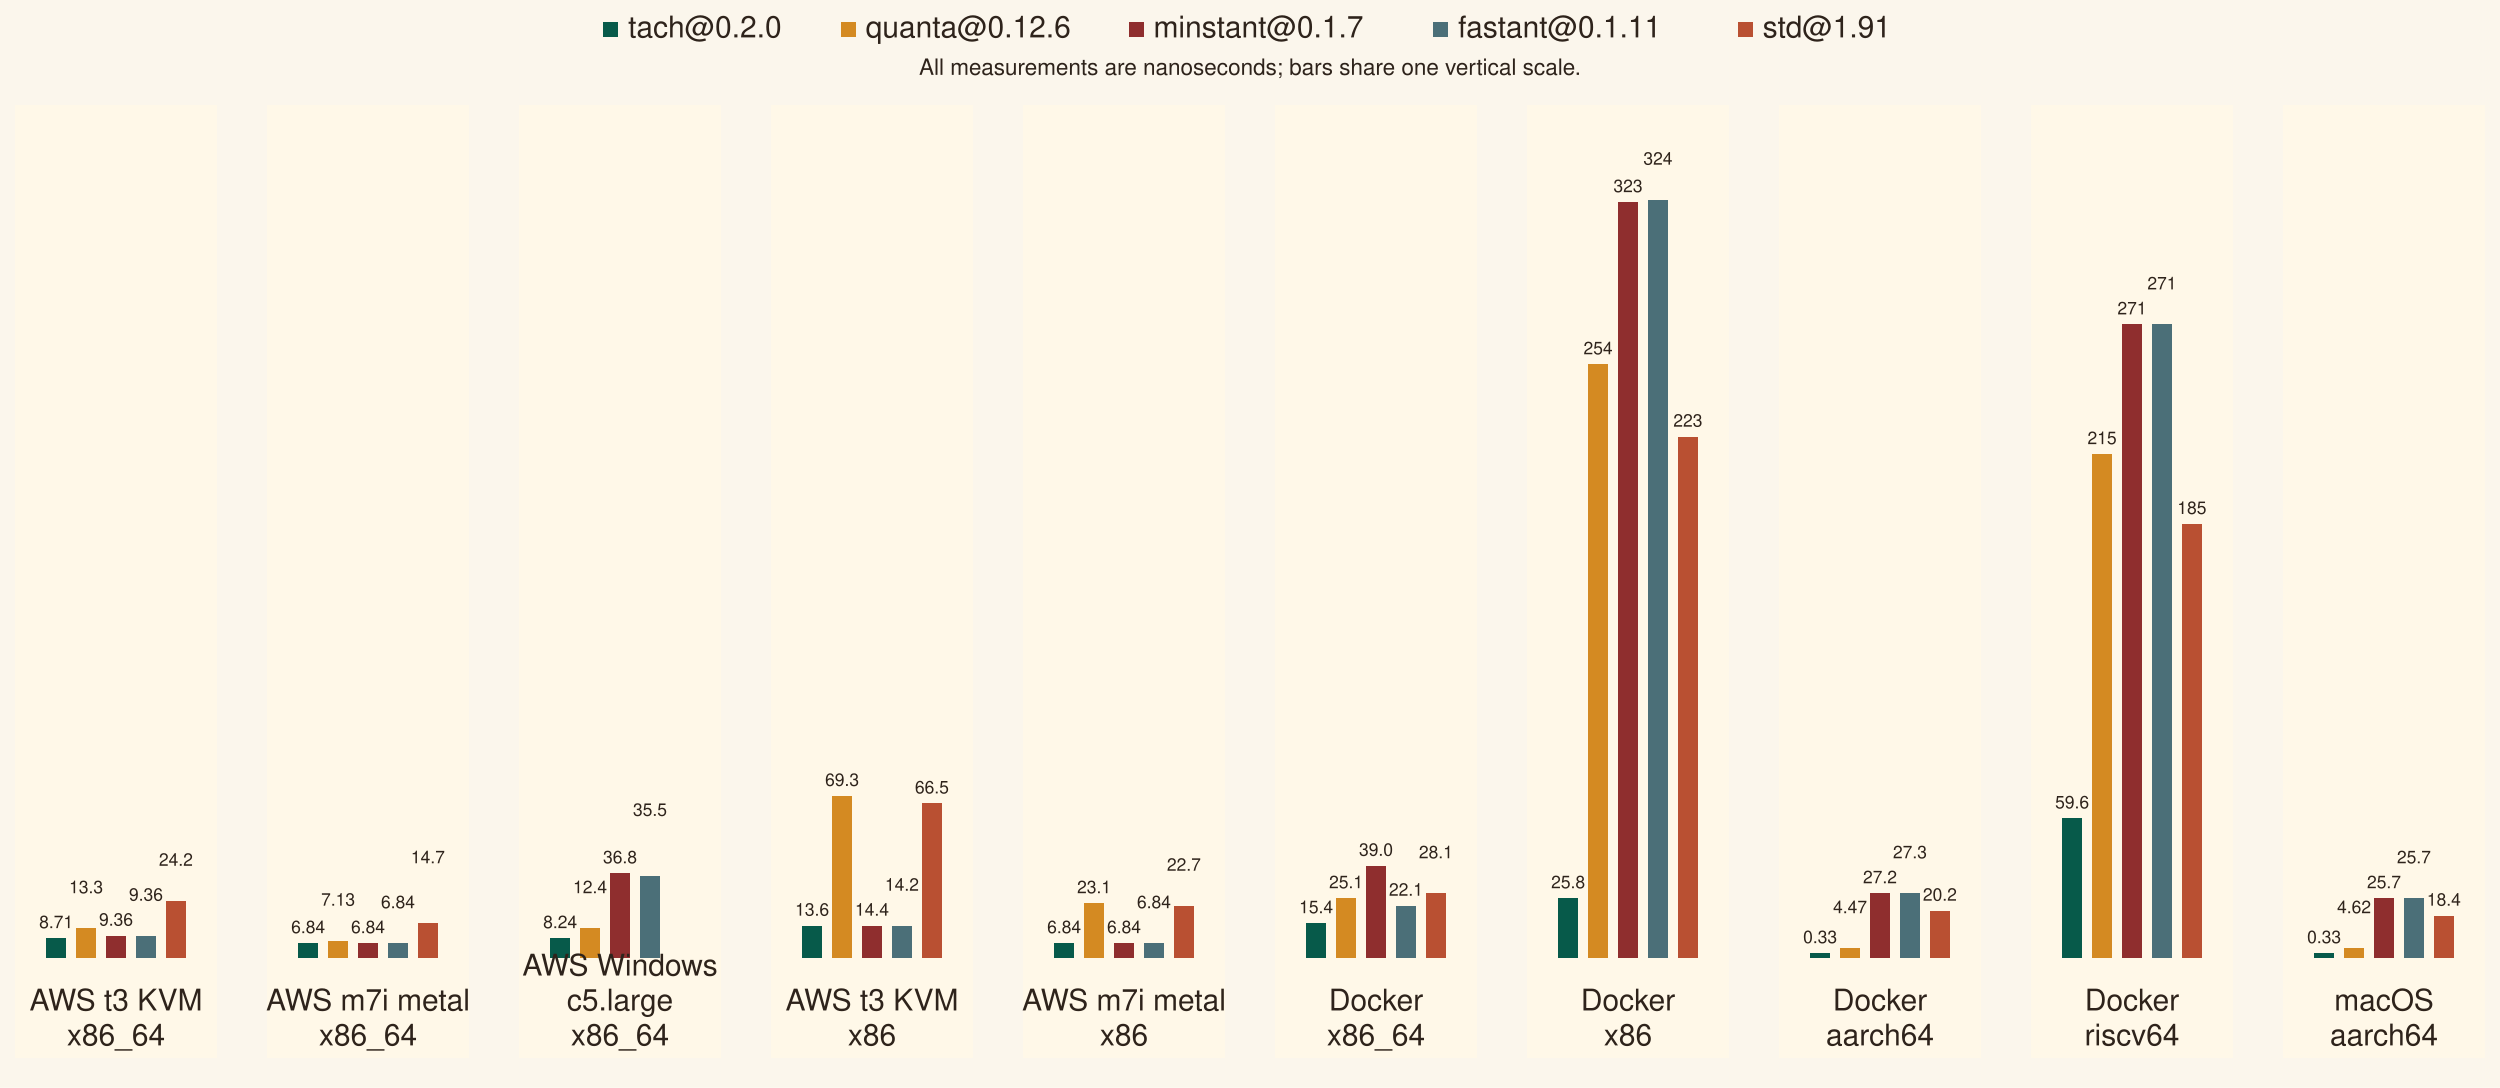
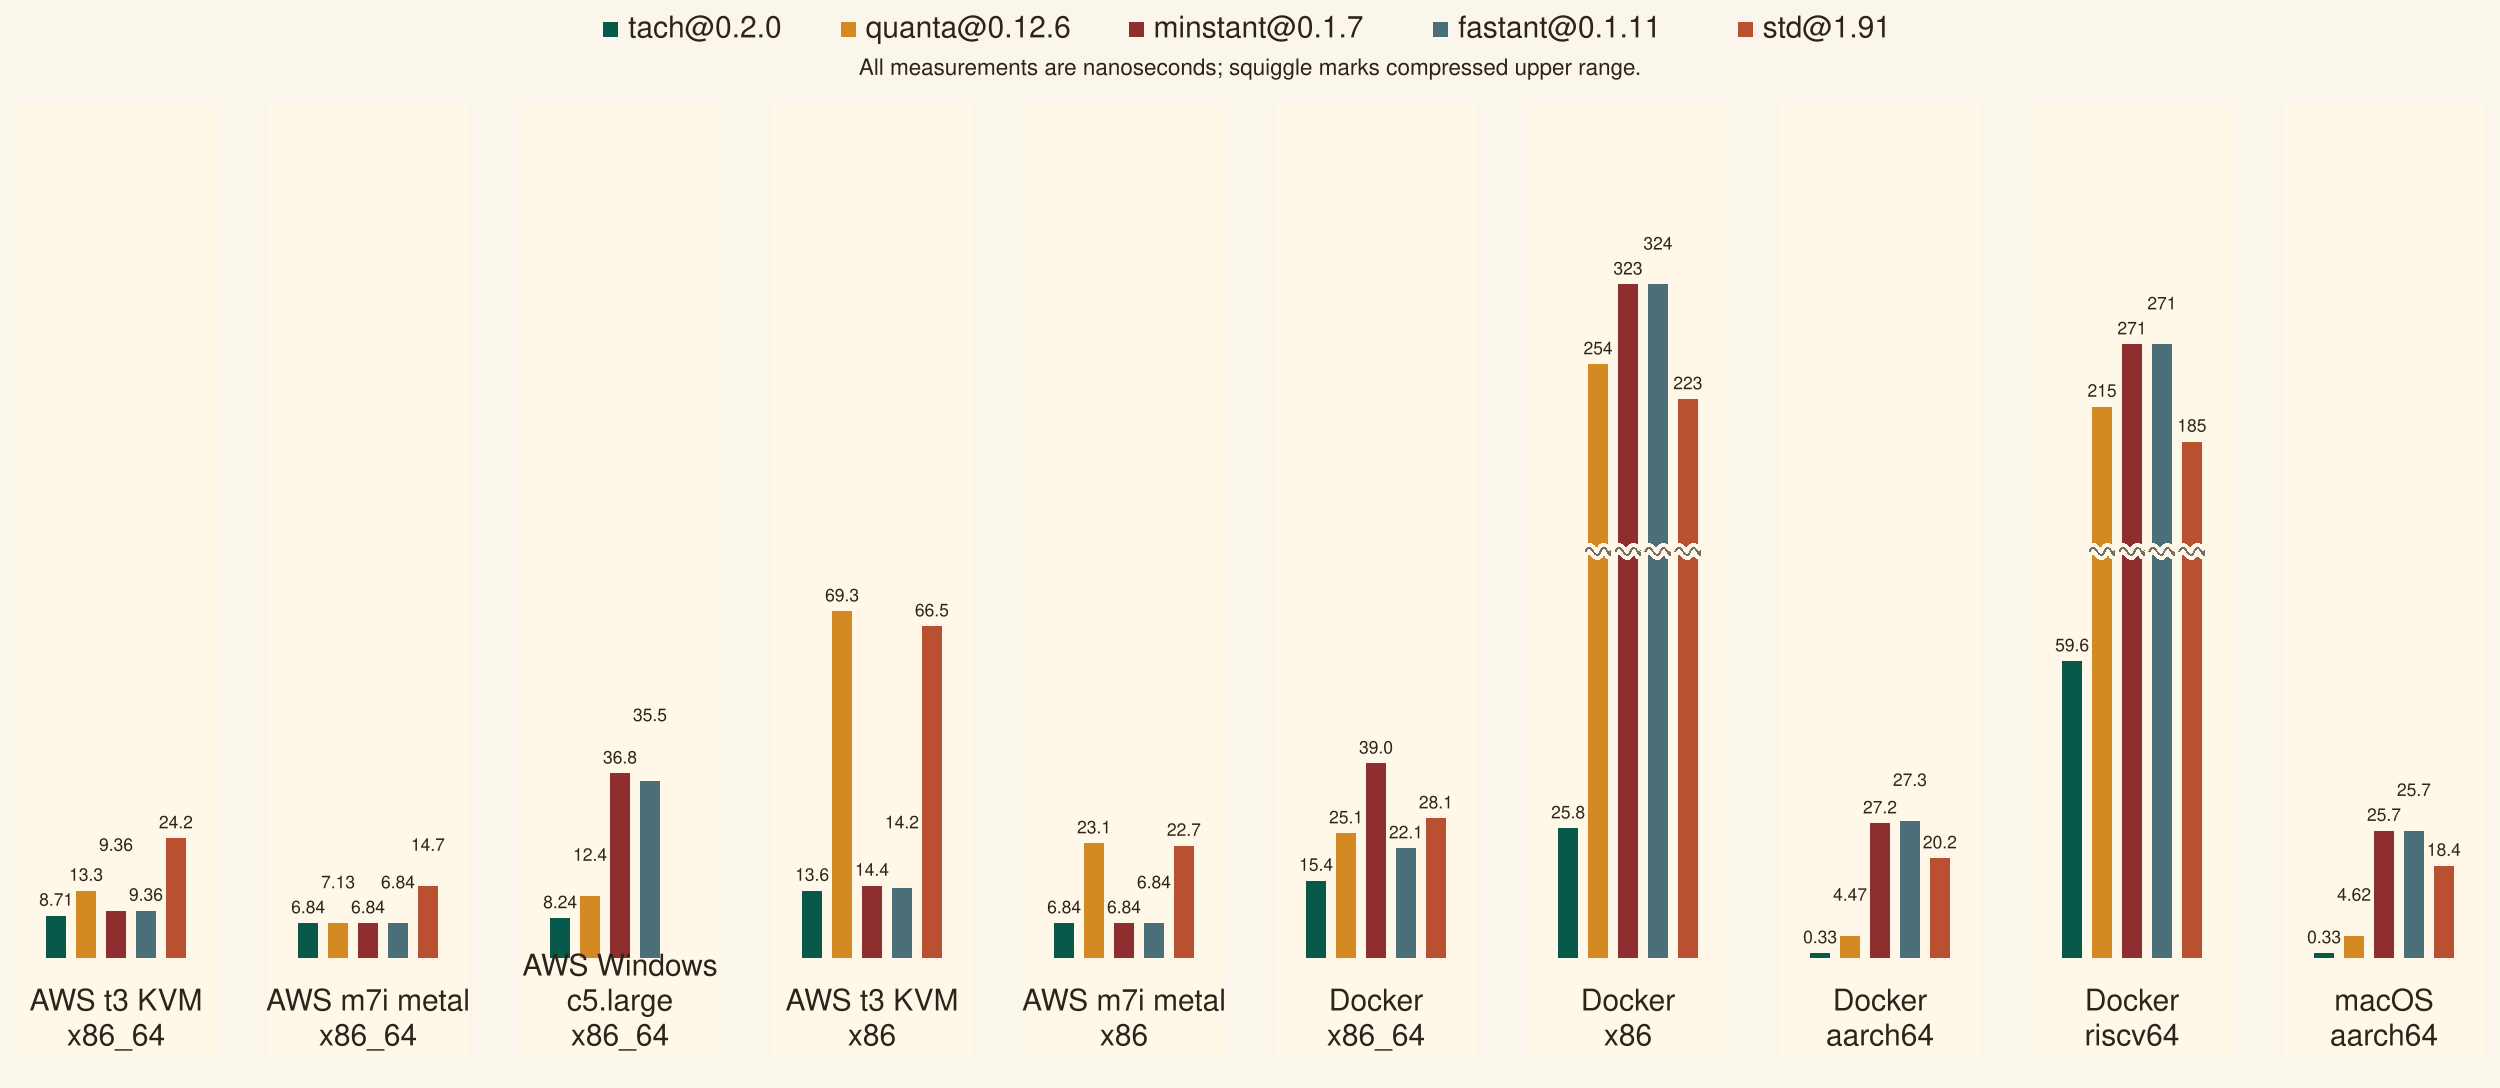
<svg xmlns="http://www.w3.org/2000/svg" width="1002" height="436" viewBox="0 0 1002 436">
  <rect width="1002" height="436" fill="#FBF6EC" />
  <g shape-rendering="crispEdges">
    <rect x="241.76" y="9" width="6" height="6" fill="#075A4A" />
    <text x="251.76" y="15" text-anchor="start" font-family="Avenir Next, Helvetica, Arial, sans-serif" font-size="12" fill="#2E231B">tach@0.2.0</text>
    <rect x="336.96" y="9" width="6" height="6" fill="#D48A22" />
    <text x="346.96" y="15" text-anchor="start" font-family="Avenir Next, Helvetica, Arial, sans-serif" font-size="12" fill="#2E231B">quanta@0.12.6</text>
    <rect x="452.32" y="9" width="6" height="6" fill="#8F2E2E" />
    <text x="462.32" y="15" text-anchor="start" font-family="Avenir Next, Helvetica, Arial, sans-serif" font-size="12" fill="#2E231B">minstant@0.1.7</text>
    <rect x="574.4" y="9" width="6" height="6" fill="#4B6F78" />
    <text x="584.4" y="15" text-anchor="start" font-family="Avenir Next, Helvetica, Arial, sans-serif" font-size="12" fill="#2E231B">fastant@0.1.11</text>
    <rect x="696.48" y="9" width="6" height="6" fill="#B95032" />
    <text x="706.48" y="15" text-anchor="start" font-family="Avenir Next, Helvetica, Arial, sans-serif" font-size="12" fill="#2E231B">std@1.91</text>
-     <text x="501" y="30" text-anchor="middle" font-family="Avenir Next, Helvetica, Arial, sans-serif" font-size="9" fill="#2E231B">All measurements are nanoseconds; bars share one vertical scale.</text>
+     <text x="501" y="30" text-anchor="middle" font-family="Avenir Next, Helvetica, Arial, sans-serif" font-size="9" fill="#2E231B">All measurements are nanoseconds; squiggle marks compressed upper range.</text>
    <rect x="6" y="42" width="81" height="382" fill="#FFF8E8" />
-     <rect x="18.5" y="376" width="8" height="8" fill="#075A4A" />
-     <text x="22.5" y="372" text-anchor="middle" font-family="Avenir Next, Helvetica, Arial, sans-serif" font-size="7" fill="#2E231B">8.71</text>
-     <rect x="30.5" y="372" width="8" height="12" fill="#D48A22" />
-     <text x="34.5" y="358" text-anchor="middle" font-family="Avenir Next, Helvetica, Arial, sans-serif" font-size="7" fill="#2E231B">13.3</text>
-     <rect x="42.5" y="375" width="8" height="9" fill="#8F2E2E" />
-     <text x="46.5" y="371" text-anchor="middle" font-family="Avenir Next, Helvetica, Arial, sans-serif" font-size="7" fill="#2E231B">9.36</text>
-     <rect x="54.5" y="375" width="8" height="9" fill="#4B6F78" />
+     <rect x="18.5" y="367" width="8" height="17" fill="#075A4A" />
+     <text x="22.5" y="363" text-anchor="middle" font-family="Avenir Next, Helvetica, Arial, sans-serif" font-size="7" fill="#2E231B">8.71</text>
+     <rect x="30.5" y="357" width="8" height="27" fill="#D48A22" />
+     <text x="34.5" y="353" text-anchor="middle" font-family="Avenir Next, Helvetica, Arial, sans-serif" font-size="7" fill="#2E231B">13.3</text>
+     <rect x="42.5" y="365" width="8" height="19" fill="#8F2E2E" />
+     <text x="46.5" y="341" text-anchor="middle" font-family="Avenir Next, Helvetica, Arial, sans-serif" font-size="7" fill="#2E231B">9.36</text>
+     <rect x="54.5" y="365" width="8" height="19" fill="#4B6F78" />
    <text x="58.5" y="361" text-anchor="middle" font-family="Avenir Next, Helvetica, Arial, sans-serif" font-size="7" fill="#2E231B">9.36</text>
-     <rect x="66.5" y="361" width="8" height="23" fill="#B95032" />
-     <text x="70.5" y="347" text-anchor="middle" font-family="Avenir Next, Helvetica, Arial, sans-serif" font-size="7" fill="#2E231B">24.2</text>
+     <rect x="66.5" y="336" width="8" height="48" fill="#B95032" />
+     <text x="70.5" y="332" text-anchor="middle" font-family="Avenir Next, Helvetica, Arial, sans-serif" font-size="7" fill="#2E231B">24.2</text>
    <text x="46.5" y="405" text-anchor="middle" font-family="Avenir Next, Helvetica, Arial, sans-serif" font-size="12" fill="#2E231B">AWS t3 KVM</text>
    <text x="46.5" y="419" text-anchor="middle" font-family="Avenir Next, Helvetica, Arial, sans-serif" font-size="12" fill="#2E231B">x86_64</text>
    <rect x="107" y="42" width="81" height="382" fill="#FFF8E8" />
-     <rect x="119.5" y="378" width="8" height="6" fill="#075A4A" />
-     <text x="123.5" y="374" text-anchor="middle" font-family="Avenir Next, Helvetica, Arial, sans-serif" font-size="7" fill="#2E231B">6.84</text>
-     <rect x="131.5" y="377" width="8" height="7" fill="#D48A22" />
-     <text x="135.5" y="363" text-anchor="middle" font-family="Avenir Next, Helvetica, Arial, sans-serif" font-size="7" fill="#2E231B">7.13</text>
-     <rect x="143.5" y="378" width="8" height="6" fill="#8F2E2E" />
-     <text x="147.5" y="374" text-anchor="middle" font-family="Avenir Next, Helvetica, Arial, sans-serif" font-size="7" fill="#2E231B">6.84</text>
-     <rect x="155.5" y="378" width="8" height="6" fill="#4B6F78" />
-     <text x="159.5" y="364" text-anchor="middle" font-family="Avenir Next, Helvetica, Arial, sans-serif" font-size="7" fill="#2E231B">6.84</text>
-     <rect x="167.5" y="370" width="8" height="14" fill="#B95032" />
-     <text x="171.5" y="346" text-anchor="middle" font-family="Avenir Next, Helvetica, Arial, sans-serif" font-size="7" fill="#2E231B">14.7</text>
+     <rect x="119.5" y="370" width="8" height="14" fill="#075A4A" />
+     <text x="123.5" y="366" text-anchor="middle" font-family="Avenir Next, Helvetica, Arial, sans-serif" font-size="7" fill="#2E231B">6.84</text>
+     <rect x="131.5" y="370" width="8" height="14" fill="#D48A22" />
+     <text x="135.5" y="356" text-anchor="middle" font-family="Avenir Next, Helvetica, Arial, sans-serif" font-size="7" fill="#2E231B">7.13</text>
+     <rect x="143.5" y="370" width="8" height="14" fill="#8F2E2E" />
+     <text x="147.5" y="366" text-anchor="middle" font-family="Avenir Next, Helvetica, Arial, sans-serif" font-size="7" fill="#2E231B">6.84</text>
+     <rect x="155.5" y="370" width="8" height="14" fill="#4B6F78" />
+     <text x="159.5" y="356" text-anchor="middle" font-family="Avenir Next, Helvetica, Arial, sans-serif" font-size="7" fill="#2E231B">6.84</text>
+     <rect x="167.5" y="355" width="8" height="29" fill="#B95032" />
+     <text x="171.5" y="341" text-anchor="middle" font-family="Avenir Next, Helvetica, Arial, sans-serif" font-size="7" fill="#2E231B">14.7</text>
    <text x="147.5" y="405" text-anchor="middle" font-family="Avenir Next, Helvetica, Arial, sans-serif" font-size="12" fill="#2E231B">AWS m7i metal</text>
    <text x="147.5" y="419" text-anchor="middle" font-family="Avenir Next, Helvetica, Arial, sans-serif" font-size="12" fill="#2E231B">x86_64</text>
    <rect x="208" y="42" width="81" height="382" fill="#FFF8E8" />
-     <rect x="220.5" y="376" width="8" height="8" fill="#075A4A" />
-     <text x="224.5" y="372" text-anchor="middle" font-family="Avenir Next, Helvetica, Arial, sans-serif" font-size="7" fill="#2E231B">8.24</text>
-     <rect x="232.5" y="372" width="8" height="12" fill="#D48A22" />
-     <text x="236.5" y="358" text-anchor="middle" font-family="Avenir Next, Helvetica, Arial, sans-serif" font-size="7" fill="#2E231B">12.4</text>
-     <rect x="244.5" y="350" width="8" height="34" fill="#8F2E2E" />
-     <text x="248.5" y="346" text-anchor="middle" font-family="Avenir Next, Helvetica, Arial, sans-serif" font-size="7" fill="#2E231B">36.8</text>
-     <rect x="256.5" y="351" width="8" height="33" fill="#4B6F78" />
-     <text x="260.5" y="327" text-anchor="middle" font-family="Avenir Next, Helvetica, Arial, sans-serif" font-size="7" fill="#2E231B">35.5</text>
+     <rect x="220.5" y="368" width="8" height="16" fill="#075A4A" />
+     <text x="224.5" y="364" text-anchor="middle" font-family="Avenir Next, Helvetica, Arial, sans-serif" font-size="7" fill="#2E231B">8.24</text>
+     <rect x="232.5" y="359" width="8" height="25" fill="#D48A22" />
+     <text x="236.5" y="345" text-anchor="middle" font-family="Avenir Next, Helvetica, Arial, sans-serif" font-size="7" fill="#2E231B">12.4</text>
+     <rect x="244.5" y="310" width="8" height="74" fill="#8F2E2E" />
+     <text x="248.5" y="306" text-anchor="middle" font-family="Avenir Next, Helvetica, Arial, sans-serif" font-size="7" fill="#2E231B">36.8</text>
+     <rect x="256.5" y="313" width="8" height="71" fill="#4B6F78" />
+     <text x="260.5" y="289" text-anchor="middle" font-family="Avenir Next, Helvetica, Arial, sans-serif" font-size="7" fill="#2E231B">35.5</text>
    <text x="248.5" y="391" text-anchor="middle" font-family="Avenir Next, Helvetica, Arial, sans-serif" font-size="12" fill="#2E231B">AWS Windows</text>
    <text x="248.5" y="405" text-anchor="middle" font-family="Avenir Next, Helvetica, Arial, sans-serif" font-size="12" fill="#2E231B">c5.large</text>
    <text x="248.5" y="419" text-anchor="middle" font-family="Avenir Next, Helvetica, Arial, sans-serif" font-size="12" fill="#2E231B">x86_64</text>
    <rect x="309" y="42" width="81" height="382" fill="#FFF8E8" />
-     <rect x="321.5" y="371" width="8" height="13" fill="#075A4A" />
-     <text x="325.5" y="367" text-anchor="middle" font-family="Avenir Next, Helvetica, Arial, sans-serif" font-size="7" fill="#2E231B">13.6</text>
-     <rect x="333.5" y="319" width="8" height="65" fill="#D48A22" />
-     <text x="337.5" y="315" text-anchor="middle" font-family="Avenir Next, Helvetica, Arial, sans-serif" font-size="7" fill="#2E231B">69.3</text>
-     <rect x="345.5" y="371" width="8" height="13" fill="#8F2E2E" />
-     <text x="349.5" y="367" text-anchor="middle" font-family="Avenir Next, Helvetica, Arial, sans-serif" font-size="7" fill="#2E231B">14.4</text>
-     <rect x="357.5" y="371" width="8" height="13" fill="#4B6F78" />
-     <text x="361.5" y="357" text-anchor="middle" font-family="Avenir Next, Helvetica, Arial, sans-serif" font-size="7" fill="#2E231B">14.2</text>
-     <rect x="369.5" y="322" width="8" height="62" fill="#B95032" />
-     <text x="373.5" y="318" text-anchor="middle" font-family="Avenir Next, Helvetica, Arial, sans-serif" font-size="7" fill="#2E231B">66.5</text>
+     <rect x="321.5" y="357" width="8" height="27" fill="#075A4A" />
+     <text x="325.5" y="353" text-anchor="middle" font-family="Avenir Next, Helvetica, Arial, sans-serif" font-size="7" fill="#2E231B">13.6</text>
+     <rect x="333.5" y="245" width="8" height="139" fill="#D48A22" />
+     <text x="337.5" y="241" text-anchor="middle" font-family="Avenir Next, Helvetica, Arial, sans-serif" font-size="7" fill="#2E231B">69.3</text>
+     <rect x="345.5" y="355" width="8" height="29" fill="#8F2E2E" />
+     <text x="349.5" y="351" text-anchor="middle" font-family="Avenir Next, Helvetica, Arial, sans-serif" font-size="7" fill="#2E231B">14.4</text>
+     <rect x="357.5" y="356" width="8" height="28" fill="#4B6F78" />
+     <text x="361.5" y="332" text-anchor="middle" font-family="Avenir Next, Helvetica, Arial, sans-serif" font-size="7" fill="#2E231B">14.2</text>
+     <rect x="369.5" y="251" width="8" height="133" fill="#B95032" />
+     <text x="373.5" y="247" text-anchor="middle" font-family="Avenir Next, Helvetica, Arial, sans-serif" font-size="7" fill="#2E231B">66.5</text>
    <text x="349.5" y="405" text-anchor="middle" font-family="Avenir Next, Helvetica, Arial, sans-serif" font-size="12" fill="#2E231B">AWS t3 KVM</text>
    <text x="349.5" y="419" text-anchor="middle" font-family="Avenir Next, Helvetica, Arial, sans-serif" font-size="12" fill="#2E231B">x86</text>
    <rect x="410" y="42" width="81" height="382" fill="#FFF8E8" />
-     <rect x="422.5" y="378" width="8" height="6" fill="#075A4A" />
-     <text x="426.5" y="374" text-anchor="middle" font-family="Avenir Next, Helvetica, Arial, sans-serif" font-size="7" fill="#2E231B">6.84</text>
-     <rect x="434.5" y="362" width="8" height="22" fill="#D48A22" />
-     <text x="438.5" y="358" text-anchor="middle" font-family="Avenir Next, Helvetica, Arial, sans-serif" font-size="7" fill="#2E231B">23.1</text>
-     <rect x="446.5" y="378" width="8" height="6" fill="#8F2E2E" />
-     <text x="450.5" y="374" text-anchor="middle" font-family="Avenir Next, Helvetica, Arial, sans-serif" font-size="7" fill="#2E231B">6.84</text>
-     <rect x="458.5" y="378" width="8" height="6" fill="#4B6F78" />
-     <text x="462.5" y="364" text-anchor="middle" font-family="Avenir Next, Helvetica, Arial, sans-serif" font-size="7" fill="#2E231B">6.84</text>
-     <rect x="470.5" y="363" width="8" height="21" fill="#B95032" />
-     <text x="474.5" y="349" text-anchor="middle" font-family="Avenir Next, Helvetica, Arial, sans-serif" font-size="7" fill="#2E231B">22.7</text>
+     <rect x="422.5" y="370" width="8" height="14" fill="#075A4A" />
+     <text x="426.5" y="366" text-anchor="middle" font-family="Avenir Next, Helvetica, Arial, sans-serif" font-size="7" fill="#2E231B">6.84</text>
+     <rect x="434.5" y="338" width="8" height="46" fill="#D48A22" />
+     <text x="438.5" y="334" text-anchor="middle" font-family="Avenir Next, Helvetica, Arial, sans-serif" font-size="7" fill="#2E231B">23.1</text>
+     <rect x="446.5" y="370" width="8" height="14" fill="#8F2E2E" />
+     <text x="450.5" y="366" text-anchor="middle" font-family="Avenir Next, Helvetica, Arial, sans-serif" font-size="7" fill="#2E231B">6.84</text>
+     <rect x="458.5" y="370" width="8" height="14" fill="#4B6F78" />
+     <text x="462.5" y="356" text-anchor="middle" font-family="Avenir Next, Helvetica, Arial, sans-serif" font-size="7" fill="#2E231B">6.84</text>
+     <rect x="470.5" y="339" width="8" height="45" fill="#B95032" />
+     <text x="474.5" y="335" text-anchor="middle" font-family="Avenir Next, Helvetica, Arial, sans-serif" font-size="7" fill="#2E231B">22.7</text>
    <text x="450.5" y="405" text-anchor="middle" font-family="Avenir Next, Helvetica, Arial, sans-serif" font-size="12" fill="#2E231B">AWS m7i metal</text>
    <text x="450.5" y="419" text-anchor="middle" font-family="Avenir Next, Helvetica, Arial, sans-serif" font-size="12" fill="#2E231B">x86</text>
    <rect x="511" y="42" width="81" height="382" fill="#FFF8E8" />
-     <rect x="523.5" y="370" width="8" height="14" fill="#075A4A" />
-     <text x="527.5" y="366" text-anchor="middle" font-family="Avenir Next, Helvetica, Arial, sans-serif" font-size="7" fill="#2E231B">15.4</text>
-     <rect x="535.5" y="360" width="8" height="24" fill="#D48A22" />
-     <text x="539.5" y="356" text-anchor="middle" font-family="Avenir Next, Helvetica, Arial, sans-serif" font-size="7" fill="#2E231B">25.1</text>
-     <rect x="547.5" y="347" width="8" height="37" fill="#8F2E2E" />
-     <text x="551.5" y="343" text-anchor="middle" font-family="Avenir Next, Helvetica, Arial, sans-serif" font-size="7" fill="#2E231B">39.0</text>
-     <rect x="559.5" y="363" width="8" height="21" fill="#4B6F78" />
-     <text x="563.5" y="359" text-anchor="middle" font-family="Avenir Next, Helvetica, Arial, sans-serif" font-size="7" fill="#2E231B">22.1</text>
-     <rect x="571.5" y="358" width="8" height="26" fill="#B95032" />
-     <text x="575.5" y="344" text-anchor="middle" font-family="Avenir Next, Helvetica, Arial, sans-serif" font-size="7" fill="#2E231B">28.1</text>
+     <rect x="523.5" y="353" width="8" height="31" fill="#075A4A" />
+     <text x="527.5" y="349" text-anchor="middle" font-family="Avenir Next, Helvetica, Arial, sans-serif" font-size="7" fill="#2E231B">15.4</text>
+     <rect x="535.5" y="334" width="8" height="50" fill="#D48A22" />
+     <text x="539.5" y="330" text-anchor="middle" font-family="Avenir Next, Helvetica, Arial, sans-serif" font-size="7" fill="#2E231B">25.1</text>
+     <rect x="547.5" y="306" width="8" height="78" fill="#8F2E2E" />
+     <text x="551.5" y="302" text-anchor="middle" font-family="Avenir Next, Helvetica, Arial, sans-serif" font-size="7" fill="#2E231B">39.0</text>
+     <rect x="559.5" y="340" width="8" height="44" fill="#4B6F78" />
+     <text x="563.5" y="336" text-anchor="middle" font-family="Avenir Next, Helvetica, Arial, sans-serif" font-size="7" fill="#2E231B">22.1</text>
+     <rect x="571.5" y="328" width="8" height="56" fill="#B95032" />
+     <text x="575.5" y="324" text-anchor="middle" font-family="Avenir Next, Helvetica, Arial, sans-serif" font-size="7" fill="#2E231B">28.1</text>
    <text x="551.5" y="405" text-anchor="middle" font-family="Avenir Next, Helvetica, Arial, sans-serif" font-size="12" fill="#2E231B">Docker</text>
    <text x="551.5" y="419" text-anchor="middle" font-family="Avenir Next, Helvetica, Arial, sans-serif" font-size="12" fill="#2E231B">x86_64</text>
    <rect x="612" y="42" width="81" height="382" fill="#FFF8E8" />
-     <rect x="624.5" y="360" width="8" height="24" fill="#075A4A" />
-     <text x="628.5" y="356" text-anchor="middle" font-family="Avenir Next, Helvetica, Arial, sans-serif" font-size="7" fill="#2E231B">25.8</text>
+     <rect x="624.5" y="332" width="8" height="52" fill="#075A4A" />
+     <text x="628.5" y="328" text-anchor="middle" font-family="Avenir Next, Helvetica, Arial, sans-serif" font-size="7" fill="#2E231B">25.8</text>
    <rect x="636.5" y="146" width="8" height="238" fill="#D48A22" />
+     <path d="M635.5 221 C637.5 216 639.5 226 641.5 221 S645.5 226 645.5 221" stroke="#FFF8E8" stroke-width="4" fill="none" stroke-linecap="round" />
+     <path d="M635.5 221 C637.5 216 639.5 226 641.5 221 S645.5 226 645.5 221" stroke="#2E231B" stroke-width="0.8" fill="none" stroke-linecap="round" opacity="0.65" />
    <text x="640.5" y="142" text-anchor="middle" font-family="Avenir Next, Helvetica, Arial, sans-serif" font-size="7" fill="#2E231B">254</text>
-     <rect x="648.5" y="81" width="8" height="303" fill="#8F2E2E" />
-     <text x="652.5" y="77" text-anchor="middle" font-family="Avenir Next, Helvetica, Arial, sans-serif" font-size="7" fill="#2E231B">323</text>
-     <rect x="660.5" y="80" width="8" height="304" fill="#4B6F78" />
-     <text x="664.5" y="66" text-anchor="middle" font-family="Avenir Next, Helvetica, Arial, sans-serif" font-size="7" fill="#2E231B">324</text>
-     <rect x="672.5" y="175" width="8" height="209" fill="#B95032" />
-     <text x="676.5" y="171" text-anchor="middle" font-family="Avenir Next, Helvetica, Arial, sans-serif" font-size="7" fill="#2E231B">223</text>
+     <rect x="648.5" y="114" width="8" height="270" fill="#8F2E2E" />
+     <path d="M647.5 221 C649.5 216 651.5 226 653.5 221 S657.5 226 657.5 221" stroke="#FFF8E8" stroke-width="4" fill="none" stroke-linecap="round" />
+     <path d="M647.5 221 C649.5 216 651.5 226 653.5 221 S657.5 226 657.5 221" stroke="#2E231B" stroke-width="0.8" fill="none" stroke-linecap="round" opacity="0.65" />
+     <text x="652.5" y="110" text-anchor="middle" font-family="Avenir Next, Helvetica, Arial, sans-serif" font-size="7" fill="#2E231B">323</text>
+     <rect x="660.5" y="114" width="8" height="270" fill="#4B6F78" />
+     <path d="M659.5 221 C661.5 216 663.5 226 665.5 221 S669.5 226 669.5 221" stroke="#FFF8E8" stroke-width="4" fill="none" stroke-linecap="round" />
+     <path d="M659.5 221 C661.5 216 663.5 226 665.5 221 S669.5 226 669.5 221" stroke="#2E231B" stroke-width="0.8" fill="none" stroke-linecap="round" opacity="0.65" />
+     <text x="664.5" y="100" text-anchor="middle" font-family="Avenir Next, Helvetica, Arial, sans-serif" font-size="7" fill="#2E231B">324</text>
+     <rect x="672.5" y="160" width="8" height="224" fill="#B95032" />
+     <path d="M671.5 221 C673.5 216 675.5 226 677.5 221 S681.5 226 681.5 221" stroke="#FFF8E8" stroke-width="4" fill="none" stroke-linecap="round" />
+     <path d="M671.5 221 C673.5 216 675.5 226 677.5 221 S681.5 226 681.5 221" stroke="#2E231B" stroke-width="0.8" fill="none" stroke-linecap="round" opacity="0.65" />
+     <text x="676.5" y="156" text-anchor="middle" font-family="Avenir Next, Helvetica, Arial, sans-serif" font-size="7" fill="#2E231B">223</text>
    <text x="652.5" y="405" text-anchor="middle" font-family="Avenir Next, Helvetica, Arial, sans-serif" font-size="12" fill="#2E231B">Docker</text>
    <text x="652.5" y="419" text-anchor="middle" font-family="Avenir Next, Helvetica, Arial, sans-serif" font-size="12" fill="#2E231B">x86</text>
    <rect x="713" y="42" width="81" height="382" fill="#FFF8E8" />
    <rect x="725.5" y="382" width="8" height="2" fill="#075A4A" />
    <text x="729.5" y="378" text-anchor="middle" font-family="Avenir Next, Helvetica, Arial, sans-serif" font-size="7" fill="#2E231B">0.33</text>
-     <rect x="737.5" y="380" width="8" height="4" fill="#D48A22" />
-     <text x="741.5" y="366" text-anchor="middle" font-family="Avenir Next, Helvetica, Arial, sans-serif" font-size="7" fill="#2E231B">4.47</text>
-     <rect x="749.5" y="358" width="8" height="26" fill="#8F2E2E" />
-     <text x="753.5" y="354" text-anchor="middle" font-family="Avenir Next, Helvetica, Arial, sans-serif" font-size="7" fill="#2E231B">27.2</text>
-     <rect x="761.5" y="358" width="8" height="26" fill="#4B6F78" />
-     <text x="765.5" y="344" text-anchor="middle" font-family="Avenir Next, Helvetica, Arial, sans-serif" font-size="7" fill="#2E231B">27.3</text>
-     <rect x="773.5" y="365" width="8" height="19" fill="#B95032" />
-     <text x="777.5" y="361" text-anchor="middle" font-family="Avenir Next, Helvetica, Arial, sans-serif" font-size="7" fill="#2E231B">20.2</text>
+     <rect x="737.5" y="375" width="8" height="9" fill="#D48A22" />
+     <text x="741.5" y="361" text-anchor="middle" font-family="Avenir Next, Helvetica, Arial, sans-serif" font-size="7" fill="#2E231B">4.47</text>
+     <rect x="749.5" y="330" width="8" height="54" fill="#8F2E2E" />
+     <text x="753.5" y="326" text-anchor="middle" font-family="Avenir Next, Helvetica, Arial, sans-serif" font-size="7" fill="#2E231B">27.2</text>
+     <rect x="761.5" y="329" width="8" height="55" fill="#4B6F78" />
+     <text x="765.5" y="315" text-anchor="middle" font-family="Avenir Next, Helvetica, Arial, sans-serif" font-size="7" fill="#2E231B">27.3</text>
+     <rect x="773.5" y="344" width="8" height="40" fill="#B95032" />
+     <text x="777.5" y="340" text-anchor="middle" font-family="Avenir Next, Helvetica, Arial, sans-serif" font-size="7" fill="#2E231B">20.2</text>
    <text x="753.5" y="405" text-anchor="middle" font-family="Avenir Next, Helvetica, Arial, sans-serif" font-size="12" fill="#2E231B">Docker</text>
    <text x="753.5" y="419" text-anchor="middle" font-family="Avenir Next, Helvetica, Arial, sans-serif" font-size="12" fill="#2E231B">aarch64</text>
    <rect x="814" y="42" width="81" height="382" fill="#FFF8E8" />
-     <rect x="826.5" y="328" width="8" height="56" fill="#075A4A" />
-     <text x="830.5" y="324" text-anchor="middle" font-family="Avenir Next, Helvetica, Arial, sans-serif" font-size="7" fill="#2E231B">59.6</text>
-     <rect x="838.5" y="182" width="8" height="202" fill="#D48A22" />
-     <text x="842.5" y="178" text-anchor="middle" font-family="Avenir Next, Helvetica, Arial, sans-serif" font-size="7" fill="#2E231B">215</text>
-     <rect x="850.5" y="130" width="8" height="254" fill="#8F2E2E" />
-     <text x="854.5" y="126" text-anchor="middle" font-family="Avenir Next, Helvetica, Arial, sans-serif" font-size="7" fill="#2E231B">271</text>
-     <rect x="862.5" y="130" width="8" height="254" fill="#4B6F78" />
-     <text x="866.5" y="116" text-anchor="middle" font-family="Avenir Next, Helvetica, Arial, sans-serif" font-size="7" fill="#2E231B">271</text>
-     <rect x="874.5" y="210" width="8" height="174" fill="#B95032" />
-     <text x="878.5" y="206" text-anchor="middle" font-family="Avenir Next, Helvetica, Arial, sans-serif" font-size="7" fill="#2E231B">185</text>
+     <rect x="826.5" y="265" width="8" height="119" fill="#075A4A" />
+     <text x="830.5" y="261" text-anchor="middle" font-family="Avenir Next, Helvetica, Arial, sans-serif" font-size="7" fill="#2E231B">59.6</text>
+     <rect x="838.5" y="163" width="8" height="221" fill="#D48A22" />
+     <path d="M837.5 221 C839.5 216 841.5 226 843.5 221 S847.5 226 847.5 221" stroke="#FFF8E8" stroke-width="4" fill="none" stroke-linecap="round" />
+     <path d="M837.5 221 C839.5 216 841.5 226 843.5 221 S847.5 226 847.5 221" stroke="#2E231B" stroke-width="0.8" fill="none" stroke-linecap="round" opacity="0.65" />
+     <text x="842.5" y="159" text-anchor="middle" font-family="Avenir Next, Helvetica, Arial, sans-serif" font-size="7" fill="#2E231B">215</text>
+     <rect x="850.5" y="138" width="8" height="246" fill="#8F2E2E" />
+     <path d="M849.5 221 C851.5 216 853.5 226 855.5 221 S859.5 226 859.5 221" stroke="#FFF8E8" stroke-width="4" fill="none" stroke-linecap="round" />
+     <path d="M849.5 221 C851.5 216 853.5 226 855.5 221 S859.5 226 859.5 221" stroke="#2E231B" stroke-width="0.8" fill="none" stroke-linecap="round" opacity="0.65" />
+     <text x="854.5" y="134" text-anchor="middle" font-family="Avenir Next, Helvetica, Arial, sans-serif" font-size="7" fill="#2E231B">271</text>
+     <rect x="862.5" y="138" width="8" height="246" fill="#4B6F78" />
+     <path d="M861.5 221 C863.5 216 865.5 226 867.5 221 S871.5 226 871.5 221" stroke="#FFF8E8" stroke-width="4" fill="none" stroke-linecap="round" />
+     <path d="M861.5 221 C863.5 216 865.5 226 867.5 221 S871.5 226 871.5 221" stroke="#2E231B" stroke-width="0.8" fill="none" stroke-linecap="round" opacity="0.65" />
+     <text x="866.5" y="124" text-anchor="middle" font-family="Avenir Next, Helvetica, Arial, sans-serif" font-size="7" fill="#2E231B">271</text>
+     <rect x="874.5" y="177" width="8" height="207" fill="#B95032" />
+     <path d="M873.5 221 C875.5 216 877.5 226 879.5 221 S883.5 226 883.5 221" stroke="#FFF8E8" stroke-width="4" fill="none" stroke-linecap="round" />
+     <path d="M873.5 221 C875.5 216 877.5 226 879.5 221 S883.5 226 883.5 221" stroke="#2E231B" stroke-width="0.8" fill="none" stroke-linecap="round" opacity="0.65" />
+     <text x="878.5" y="173" text-anchor="middle" font-family="Avenir Next, Helvetica, Arial, sans-serif" font-size="7" fill="#2E231B">185</text>
    <text x="854.5" y="405" text-anchor="middle" font-family="Avenir Next, Helvetica, Arial, sans-serif" font-size="12" fill="#2E231B">Docker</text>
    <text x="854.5" y="419" text-anchor="middle" font-family="Avenir Next, Helvetica, Arial, sans-serif" font-size="12" fill="#2E231B">riscv64</text>
    <rect x="915" y="42" width="81" height="382" fill="#FFF8E8" />
    <rect x="927.5" y="382" width="8" height="2" fill="#075A4A" />
    <text x="931.5" y="378" text-anchor="middle" font-family="Avenir Next, Helvetica, Arial, sans-serif" font-size="7" fill="#2E231B">0.33</text>
-     <rect x="939.5" y="380" width="8" height="4" fill="#D48A22" />
-     <text x="943.5" y="366" text-anchor="middle" font-family="Avenir Next, Helvetica, Arial, sans-serif" font-size="7" fill="#2E231B">4.62</text>
-     <rect x="951.5" y="360" width="8" height="24" fill="#8F2E2E" />
-     <text x="955.5" y="356" text-anchor="middle" font-family="Avenir Next, Helvetica, Arial, sans-serif" font-size="7" fill="#2E231B">25.7</text>
-     <rect x="963.5" y="360" width="8" height="24" fill="#4B6F78" />
-     <text x="967.5" y="346" text-anchor="middle" font-family="Avenir Next, Helvetica, Arial, sans-serif" font-size="7" fill="#2E231B">25.7</text>
-     <rect x="975.5" y="367" width="8" height="17" fill="#B95032" />
-     <text x="979.5" y="363" text-anchor="middle" font-family="Avenir Next, Helvetica, Arial, sans-serif" font-size="7" fill="#2E231B">18.4</text>
+     <rect x="939.5" y="375" width="8" height="9" fill="#D48A22" />
+     <text x="943.5" y="361" text-anchor="middle" font-family="Avenir Next, Helvetica, Arial, sans-serif" font-size="7" fill="#2E231B">4.62</text>
+     <rect x="951.5" y="333" width="8" height="51" fill="#8F2E2E" />
+     <text x="955.5" y="329" text-anchor="middle" font-family="Avenir Next, Helvetica, Arial, sans-serif" font-size="7" fill="#2E231B">25.7</text>
+     <rect x="963.5" y="333" width="8" height="51" fill="#4B6F78" />
+     <text x="967.5" y="319" text-anchor="middle" font-family="Avenir Next, Helvetica, Arial, sans-serif" font-size="7" fill="#2E231B">25.7</text>
+     <rect x="975.5" y="347" width="8" height="37" fill="#B95032" />
+     <text x="979.5" y="343" text-anchor="middle" font-family="Avenir Next, Helvetica, Arial, sans-serif" font-size="7" fill="#2E231B">18.4</text>
    <text x="955.5" y="405" text-anchor="middle" font-family="Avenir Next, Helvetica, Arial, sans-serif" font-size="12" fill="#2E231B">macOS</text>
    <text x="955.5" y="419" text-anchor="middle" font-family="Avenir Next, Helvetica, Arial, sans-serif" font-size="12" fill="#2E231B">aarch64</text>
  </g>
</svg>
